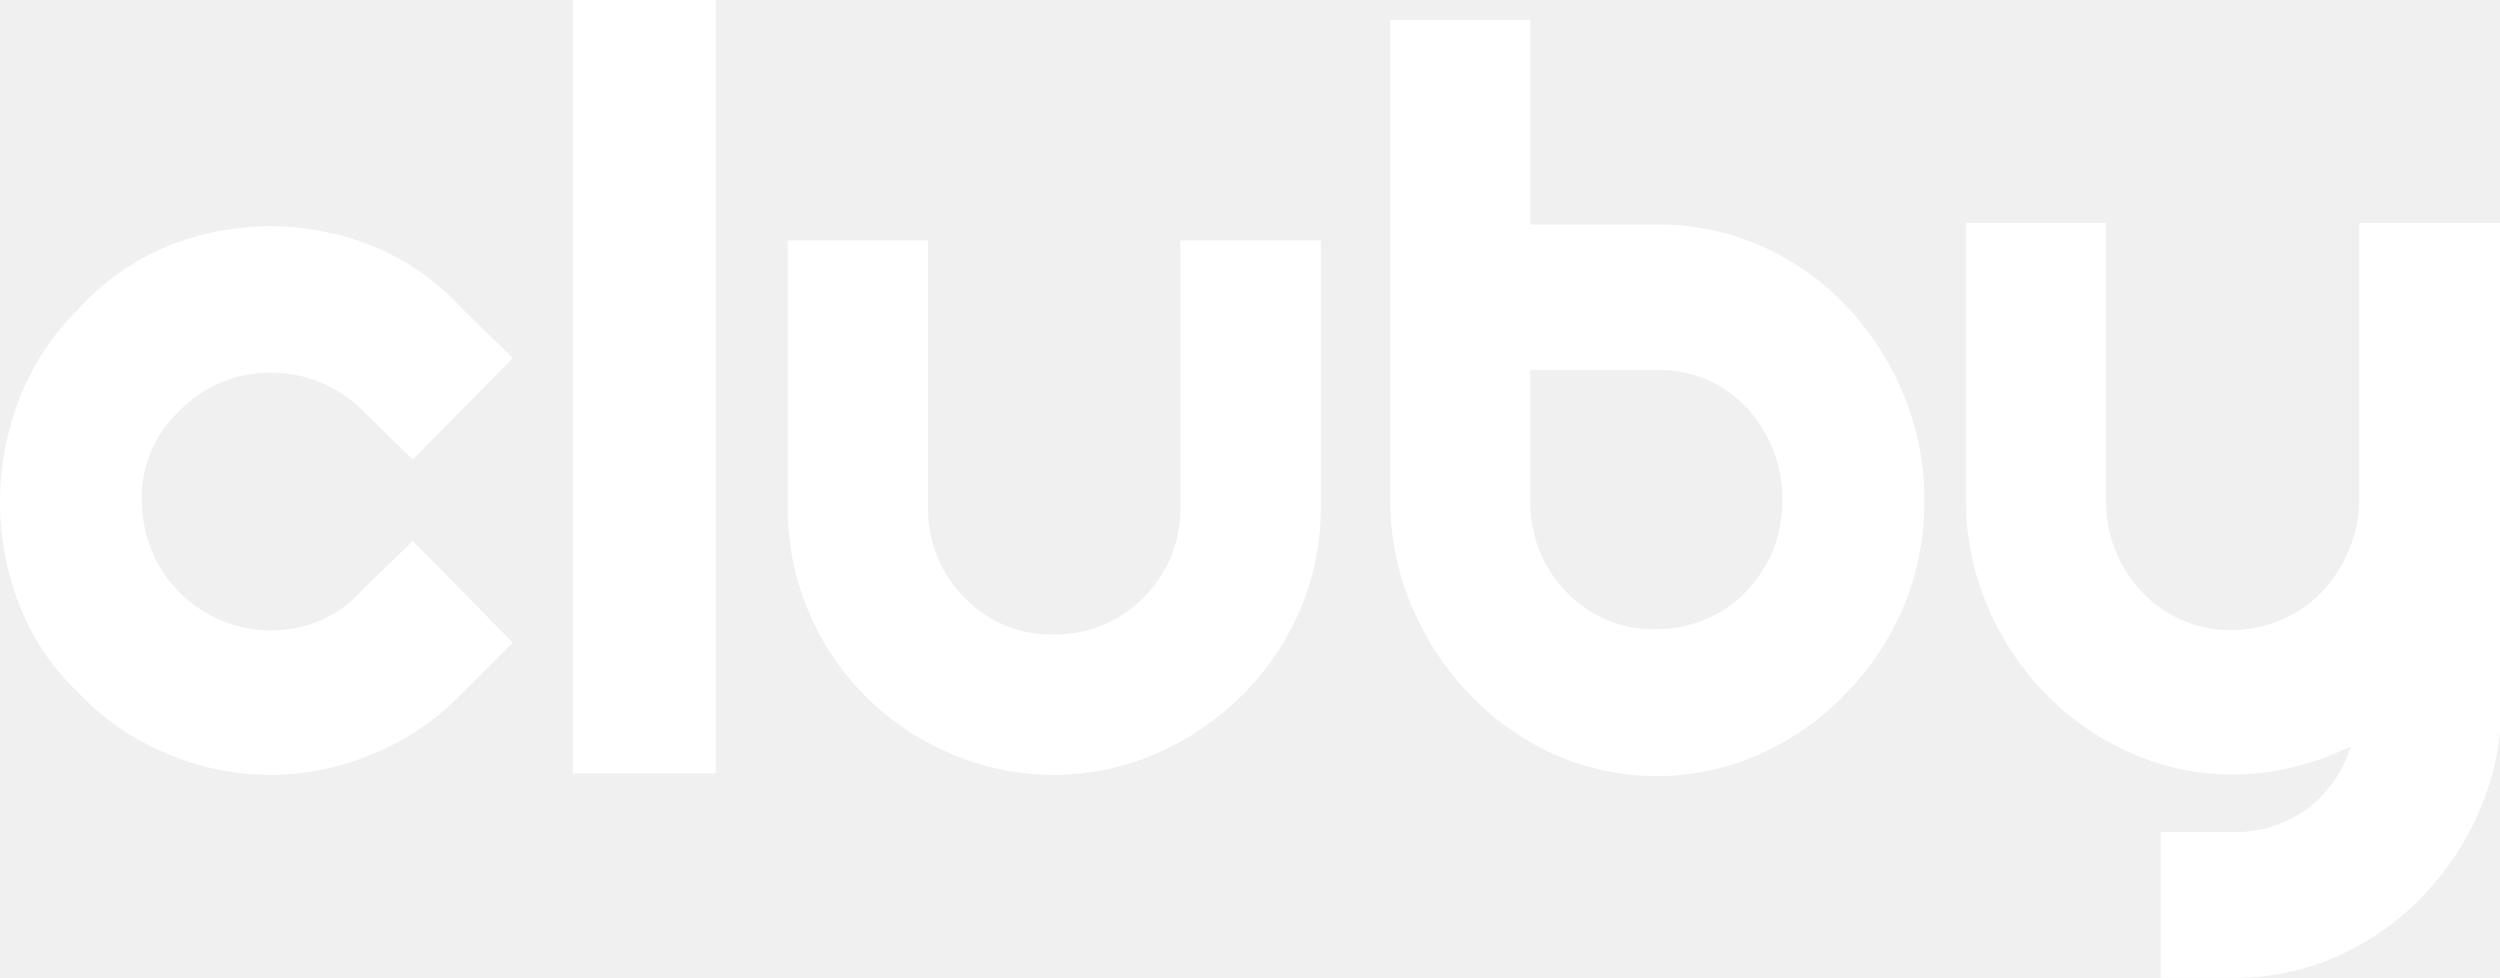
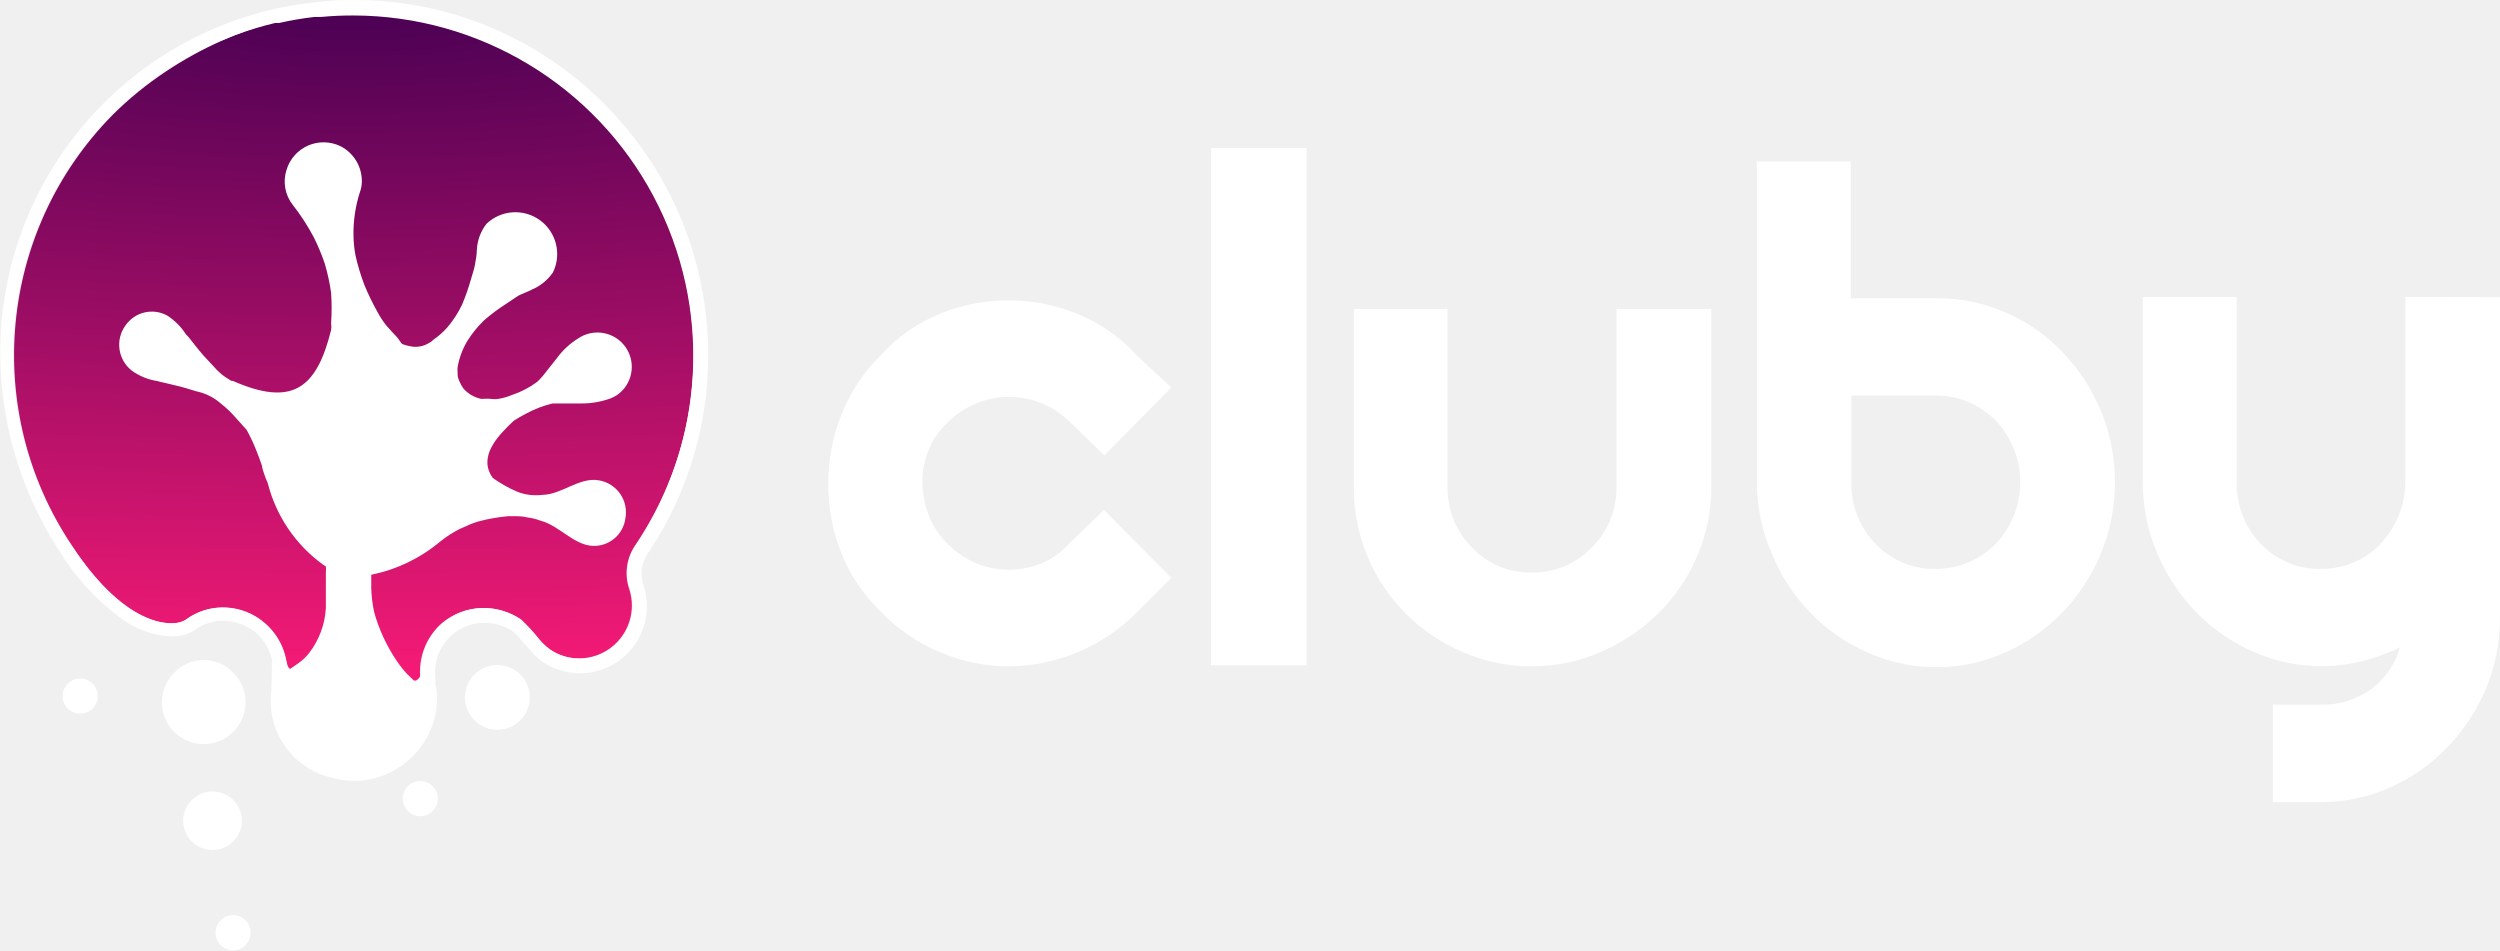
- <svg xmlns="http://www.w3.org/2000/svg" viewBox="0 0 79.95 31.27">
+ <svg xmlns="http://www.w3.org/2000/svg" viewBox="0 0 119.53 45.43">
  <defs>
-     <style>.cls-1{fill:#fff;}</style>
+     <style>.cls-1{fill:#fff;}.cls-2{fill:url(#radial-gradient);}</style>
+     <radialGradient id="radial-gradient" cx="16.97" cy="-0.4" r="32.18" gradientTransform="translate(15.37 -17.38) rotate(90) scale(1 4)" gradientUnits="userSpaceOnUse">
+       <stop offset="0" stop-color="#460053" />
+       <stop offset="1" stop-color="#f31a75" />
+     </radialGradient>
  </defs>
  <g id="Layer_2" data-name="Layer 2">
-     <path class="cls-1" d="M2.52,9.87a8,8,0,0,1,2.84-2,9,9,0,0,1,3.31-.64,9,9,0,0,1,3.25.64,7.94,7.94,0,0,1,2.86,2l1.62,1.58L13.2,14.7l-1.62-1.59a4.09,4.09,0,0,0-2.91-1.19,4,4,0,0,0-2.95,1.24,3.74,3.74,0,0,0-.89,1.28,3.85,3.85,0,0,0-.3,1.49,4.49,4.49,0,0,0,.3,1.63,4,4,0,0,0,.89,1.36,4.12,4.12,0,0,0,4.49.94,3.66,3.66,0,0,0,1.32-.94L13.2,17.3l3.2,3.25-1.62,1.62a8.25,8.25,0,0,1-2.86,1.94,8.36,8.36,0,0,1-6.56,0,8.27,8.27,0,0,1-2.84-1.94,7.82,7.82,0,0,1-1.9-2.82A9.08,9.08,0,0,1,0,16a9.17,9.17,0,0,1,.62-3.25A8.2,8.2,0,0,1,2.52,9.87Z" />
-     <path class="cls-1" d="M18.32,0h4.57V24.73H18.32Z" />
-     <path class="cls-1" d="M42.24,7.69v8.5a8.32,8.32,0,0,1-.68,3.35,8.77,8.77,0,0,1-1.86,2.72A9,9,0,0,1,37,24.09a8.28,8.28,0,0,1-6.62,0,8.64,8.64,0,0,1-2.71-1.83,8.52,8.52,0,0,1-2.48-6.07V7.69h4.49v8.5a4,4,0,0,0,1.15,2.91,3.83,3.83,0,0,0,2.86,1.19,3.93,3.93,0,0,0,2.89-1.19,4,4,0,0,0,1.17-2.91V7.69Z" />
-     <path class="cls-1" d="M53,7.18a8.24,8.24,0,0,1,3.31.68A8.45,8.45,0,0,1,59,9.74a9.08,9.08,0,0,1,1.84,2.8A8.59,8.59,0,0,1,61.54,16a8.62,8.62,0,0,1-.68,3.44A9,9,0,0,1,59,22.21a8.67,8.67,0,0,1-2.71,1.9,8.07,8.07,0,0,1-6.62,0A8.67,8.67,0,0,1,47,22.21a9.21,9.21,0,0,1-1.84-2.79A8.62,8.62,0,0,1,44.46,16V.64h4.48V7.18Zm0,12.94a4,4,0,0,0,1.56-.32,3.75,3.75,0,0,0,1.28-.88,4.31,4.31,0,0,0,.86-1.32A4.22,4.22,0,0,0,57,16a4.24,4.24,0,0,0-1.18-3,3.89,3.89,0,0,0-1.28-.88A4,4,0,0,0,53,11.83H48.94V16a4.07,4.07,0,0,0,1.16,2.94A3.83,3.83,0,0,0,53,20.12Z" />
-     <path class="cls-1" d="M80,7.13v15.3a8.8,8.8,0,0,1-.68,3.44,9.21,9.21,0,0,1-1.84,2.79,8.69,8.69,0,0,1-2.71,1.91,7.93,7.93,0,0,1-3.31.7H69.1V26.61h2.31a3.91,3.91,0,0,0,2.37-.74,3.84,3.84,0,0,0,1.39-2,8.58,8.58,0,0,1-1.82.66,8,8,0,0,1-5.25-.47,8.67,8.67,0,0,1-2.71-1.9,9.08,9.08,0,0,1-1.84-2.8,8.59,8.59,0,0,1-.68-3.44V7.13h4.48v8.8a4.19,4.19,0,0,0,1.15,3,3.85,3.85,0,0,0,2.91,1.22A4,4,0,0,0,73,19.8a3.63,3.63,0,0,0,1.28-.9,4.31,4.31,0,0,0,.85-1.34,4.12,4.12,0,0,0,.32-1.63V7.13Z" />
+     <path class="cls-1" d="M42.1,17a7.75,7.75,0,0,1,2.84-2,8.7,8.7,0,0,1,6.55,0,7.77,7.77,0,0,1,2.87,2L56,18.53l-3.2,3.24-1.63-1.58a4.13,4.13,0,0,0-5.85,0,3.55,3.55,0,0,0-.9,1.28A3.85,3.85,0,0,0,44.1,23a4.49,4.49,0,0,0,.3,1.63A3.94,3.94,0,0,0,45.3,26a4.12,4.12,0,0,0,4.49.94A3.78,3.78,0,0,0,51.11,26l1.67-1.62L56,27.63l-1.62,1.62a8.73,8.73,0,0,1-6.11,2.61,8.44,8.44,0,0,1-3.31-.67,8.31,8.31,0,0,1-2.84-1.94,7.86,7.86,0,0,1-1.9-2.82,9,9,0,0,1,0-6.58A8.07,8.07,0,0,1,42.1,17Z" />
+     <path class="cls-1" d="M57.9,7.08h4.57V31.81H57.9Z" />
+     <path class="cls-1" d="M81.82,14.77v8.5a8.17,8.17,0,0,1-.69,3.35,8.44,8.44,0,0,1-1.86,2.72,9,9,0,0,1-2.73,1.83,8.28,8.28,0,0,1-6.62,0,8.69,8.69,0,0,1-2.71-1.83,8.52,8.52,0,0,1-2.48-6.07v-8.5h4.48v8.5a4,4,0,0,0,1.16,2.9,3.81,3.81,0,0,0,2.86,1.2,3.86,3.86,0,0,0,2.88-1.2,4,4,0,0,0,1.18-2.9v-8.5Z" />
+     <path class="cls-1" d="M92.58,14.26a8.11,8.11,0,0,1,3.31.68,8.3,8.3,0,0,1,2.71,1.88,9.26,9.26,0,0,1,1.84,2.8,9,9,0,0,1,0,6.87,9.14,9.14,0,0,1-1.84,2.8,8.67,8.67,0,0,1-2.71,1.9,8.07,8.07,0,0,1-6.62,0,8.71,8.71,0,0,1-2.72-1.9,8.94,8.94,0,0,1-1.83-2.8A8.55,8.55,0,0,1,84,23.06V7.72h4.49v6.54Zm0,12.94a4,4,0,0,0,1.56-.32A4,4,0,0,0,95.42,26a4.28,4.28,0,0,0,.85-1.32,4,4,0,0,0,.32-1.62,4.09,4.09,0,0,0-.32-1.63,4.28,4.28,0,0,0-.85-1.32,4.11,4.11,0,0,0-1.28-.88,4,4,0,0,0-1.56-.32H88.52v4.15A4.06,4.06,0,0,0,89.67,26,3.87,3.87,0,0,0,92.58,27.2Z" />
+     <path class="cls-1" d="M119.53,14.21v15.3a8.8,8.8,0,0,1-.68,3.44A9.21,9.21,0,0,1,117,35.74a8.67,8.67,0,0,1-2.71,1.9,8,8,0,0,1-3.31.71h-2.31V33.69H111a3.91,3.91,0,0,0,2.37-.74,3.8,3.8,0,0,0,1.38-2,9.07,9.07,0,0,1-1.81.66,8,8,0,0,1-1.94.24,7.9,7.9,0,0,1-3.31-.71,8.71,8.71,0,0,1-2.72-1.9,9.05,9.05,0,0,1-1.83-2.8,8.59,8.59,0,0,1-.69-3.44v-8.8h4.49V23a4.15,4.15,0,0,0,1.15,3A3.85,3.85,0,0,0,111,27.2a3.91,3.91,0,0,0,1.55-.32,3.66,3.66,0,0,0,1.29-.9,4.5,4.5,0,0,0,.85-1.34A4.3,4.3,0,0,0,115,23v-8.8Z" />
+     <path class="cls-2" d="M28.44,5.49A16.24,16.24,0,0,0,16.91.68,16,16,0,0,0,15,.8C12.81.8,8.52,2.36,5.39,5.49A16.36,16.36,0,0,0,3.45,26.1c2.7,4.1,5,3.88,5.46,3.52a3,3,0,0,1,3.74.16,3.07,3.07,0,0,1,1.09,2.29l6.4.65a3.09,3.09,0,0,1,1-2.94,3.12,3.12,0,0,1,3.75-.16,9,9,0,0,1,.87.95,2.84,2.84,0,0,0,.54.5,2.53,2.53,0,0,0,3.79-2.89,2.36,2.36,0,0,1,.26-2.08A16.28,16.28,0,0,0,28.44,5.49Z" />
+     <path class="cls-1" d="M28.92,5a16.83,16.83,0,0,0-12-5c-.42,0-.83,0-1.24.05a17.6,17.6,0,0,0-2.53.37h0a16.88,16.88,0,0,0-13.08,15,17.41,17.41,0,0,0,2.82,11,11,11,0,0,0,2.94,3.17,4.27,4.27,0,0,0,2.37.84,1.92,1.92,0,0,0,1.13-.32,2.23,2.23,0,0,1,1.33-.43,2.46,2.46,0,0,1,1.56.56A2.4,2.4,0,0,1,13,31.53a.75.75,0,0,1,0,.21c0,.3,0,1.13-.05,1.53a3.77,3.77,0,0,0,2.7,3.86,5,5,0,0,0,1.26.21,3.83,3.83,0,0,0,1.26-.21,4,4,0,0,0,2.73-3.6v0c0-.25,0-.51-.08-.77,0-.1,0-.19,0-.28a2.41,2.41,0,0,1,.83-2.16,2.33,2.33,0,0,1,1.51-.54,2.46,2.46,0,0,1,1.4.43,5.06,5.06,0,0,1,.46.5l.29.33a3.4,3.4,0,0,0,.67.63,3.27,3.27,0,0,0,1.77.52A3.2,3.2,0,0,0,30.77,28a1.72,1.72,0,0,1,.17-1.49A17,17,0,0,0,28.92,5ZM30.38,26.1a2.36,2.36,0,0,0-.26,2.08,2.53,2.53,0,0,1-2.4,3.31,2.49,2.49,0,0,1-1.39-.42,2.84,2.84,0,0,1-.54-.5,9,9,0,0,0-.87-.95,3.22,3.22,0,0,0-1.79-.55,3,3,0,0,0-3,2.8h0a2.89,2.89,0,0,1,0,.29c0,.24-.25.46-.36.36l-.32-.31a5.11,5.11,0,0,1-.48-.61,7.94,7.94,0,0,1-1.08-2.33,6.23,6.23,0,0,1-.14-1.14c0-.15,0-.38,0-.55v-.1a7.41,7.41,0,0,0,3.3-1.59,5.28,5.28,0,0,1,.93-.6c.14-.07.3-.12.45-.2h0a3.6,3.6,0,0,1,.45-.16,8.27,8.27,0,0,1,1.42-.25l.1,0h.12c.23,0,.48,0,.7.06a2.73,2.73,0,0,1,.64.16c.88.23,1.57,1.16,2.48,1.2a1.51,1.51,0,0,0,1.56-1.31,1.55,1.55,0,0,0-1.3-1.83c-.91-.14-1.73.67-2.64.7a2.84,2.84,0,0,1-.65,0,2.48,2.48,0,0,1-.58-.15,6.15,6.15,0,0,1-1.17-.66s0,0,0,0c-.72-1,.22-2,1-2.73v0a6.05,6.05,0,0,1,.55-.32,5.09,5.09,0,0,1,1.31-.51l.36,0H27c.27,0,.42,0,.78,0a4.07,4.07,0,0,0,1.38-.23,1.8,1.8,0,0,0,.34-.17,1.64,1.64,0,1,0-1.87-2.7,3.54,3.54,0,0,0-1,.93l-.46.58c-.1.12-.15.2-.24.3a3.13,3.13,0,0,1-.25.26,4.22,4.22,0,0,1-1.19.62,3,3,0,0,1-.65.19,1.14,1.14,0,0,1-.37,0,2.45,2.45,0,0,0-.38,0H23a1.55,1.55,0,0,1-.83-.48,1.92,1.92,0,0,1-.23-.42.76.76,0,0,1-.06-.36,1.09,1.09,0,0,1,0-.26,3.64,3.64,0,0,1,.46-1.24,5.15,5.15,0,0,1,.81-1,9.12,9.12,0,0,1,1.06-.79l.57-.38c.2-.11.47-.19.66-.3a2.29,2.29,0,0,0,1-.82,2,2,0,0,0-3.18-2.32,2.2,2.2,0,0,0-.46,1.23c0,.22-.05.5-.09.72s-.12.45-.18.66a10.41,10.41,0,0,1-.44,1.26,5,5,0,0,1-.69,1.07,3.64,3.64,0,0,1-.69.61s0,0,0,0a.46.46,0,0,1-.07.07,2.1,2.1,0,0,1-.24.14h0a1.21,1.21,0,0,1-.81.09,2.17,2.17,0,0,1-.3-.08.15.15,0,0,1-.09-.05L19,16.14c-.18-.19-.37-.39-.54-.59a4.25,4.25,0,0,1-.41-.63,12,12,0,0,1-.63-1.3A10.88,10.88,0,0,1,17,12.23a5.7,5.7,0,0,1-.1-1,6.42,6.42,0,0,1,.31-2.05,1.46,1.46,0,0,0,.09-.48A1.87,1.87,0,0,0,16.3,7a1.85,1.85,0,0,0-2.6,1.12A1.81,1.81,0,0,0,14,9.8a10.24,10.24,0,0,1,1,1.54,9.91,9.91,0,0,1,.52,1.24A9.37,9.37,0,0,1,15.83,14a10.14,10.14,0,0,1,0,1.46,1,1,0,0,1,0,.32c-.7,2.83-1.88,3.67-4.7,2.43h0l-.07,0c-.16-.11-.3-.18-.46-.31a3.65,3.65,0,0,1-.44-.44L9.73,17c-.16-.18-.27-.33-.42-.51S9,16.07,8.9,16A3,3,0,0,0,8,15.09,1.53,1.53,0,0,0,6,15.56a1.57,1.57,0,0,0,.3,2.16,2.81,2.81,0,0,0,1.23.5c.15.05.45.1.62.15s.41.09.64.16l.6.18a2.56,2.56,0,0,1,1.13.55q.24.19.48.42c.27.28.52.58.79.87a8.18,8.18,0,0,1,.47,1c.09.24.19.48.27.73,0,.09.06.26.09.35a3.66,3.66,0,0,0,.18.46.08.08,0,0,0,0,0A6.9,6.9,0,0,0,15.45,27a.91.91,0,0,1,.13.08s0,0,0,0a1.38,1.38,0,0,1,0,.29c0,.17,0,.41,0,.57,0,.41,0,.73,0,1.13a3.87,3.87,0,0,1-.79,2.14,2.41,2.41,0,0,1-.54.51l-.36.25c-.06,0-.11.06-.31-.75a3,3,0,0,0-.95-1.44,3.12,3.12,0,0,0-2-.73,2.9,2.9,0,0,0-1.74.57,1.21,1.21,0,0,1-.72.18c-1,0-2.74-.67-4.74-3.7a16.3,16.3,0,0,1,9.72-25l.13,0h.06a15.53,15.53,0,0,1,1.7-.29h.15l.17,0c.51-.05,1-.07,1.53-.07A16.28,16.28,0,0,1,30.38,26.1Z" />
+     <path class="cls-1" d="M22.69,32.24a1.55,1.55,0,1,0,2.18,0A1.56,1.56,0,0,0,22.69,32.24Z" />
+     <path class="cls-1" d="M11.14,38.24a1.4,1.4,0,1,0,0,2A1.39,1.39,0,0,0,11.14,38.24Z" />
+     <path class="cls-1" d="M10.55,44a.84.84,0,1,0,1.19,1.19.86.86,0,0,0,0-1.19A.84.84,0,0,0,10.55,44Z" />
+     <path class="cls-1" d="M3.24,32.69a.84.84,0,1,0,1.19,0A.84.84,0,0,0,3.24,32.69Z" />
+     <path class="cls-1" d="M19.5,37.59a.86.86,0,0,0,0,1.19.84.84,0,1,0,0-1.19Z" />
+     <path class="cls-1" d="M8.35,32.14a2,2,0,1,0,2.78,0A1.95,1.95,0,0,0,8.35,32.14Z" />
  </g>
</svg>
